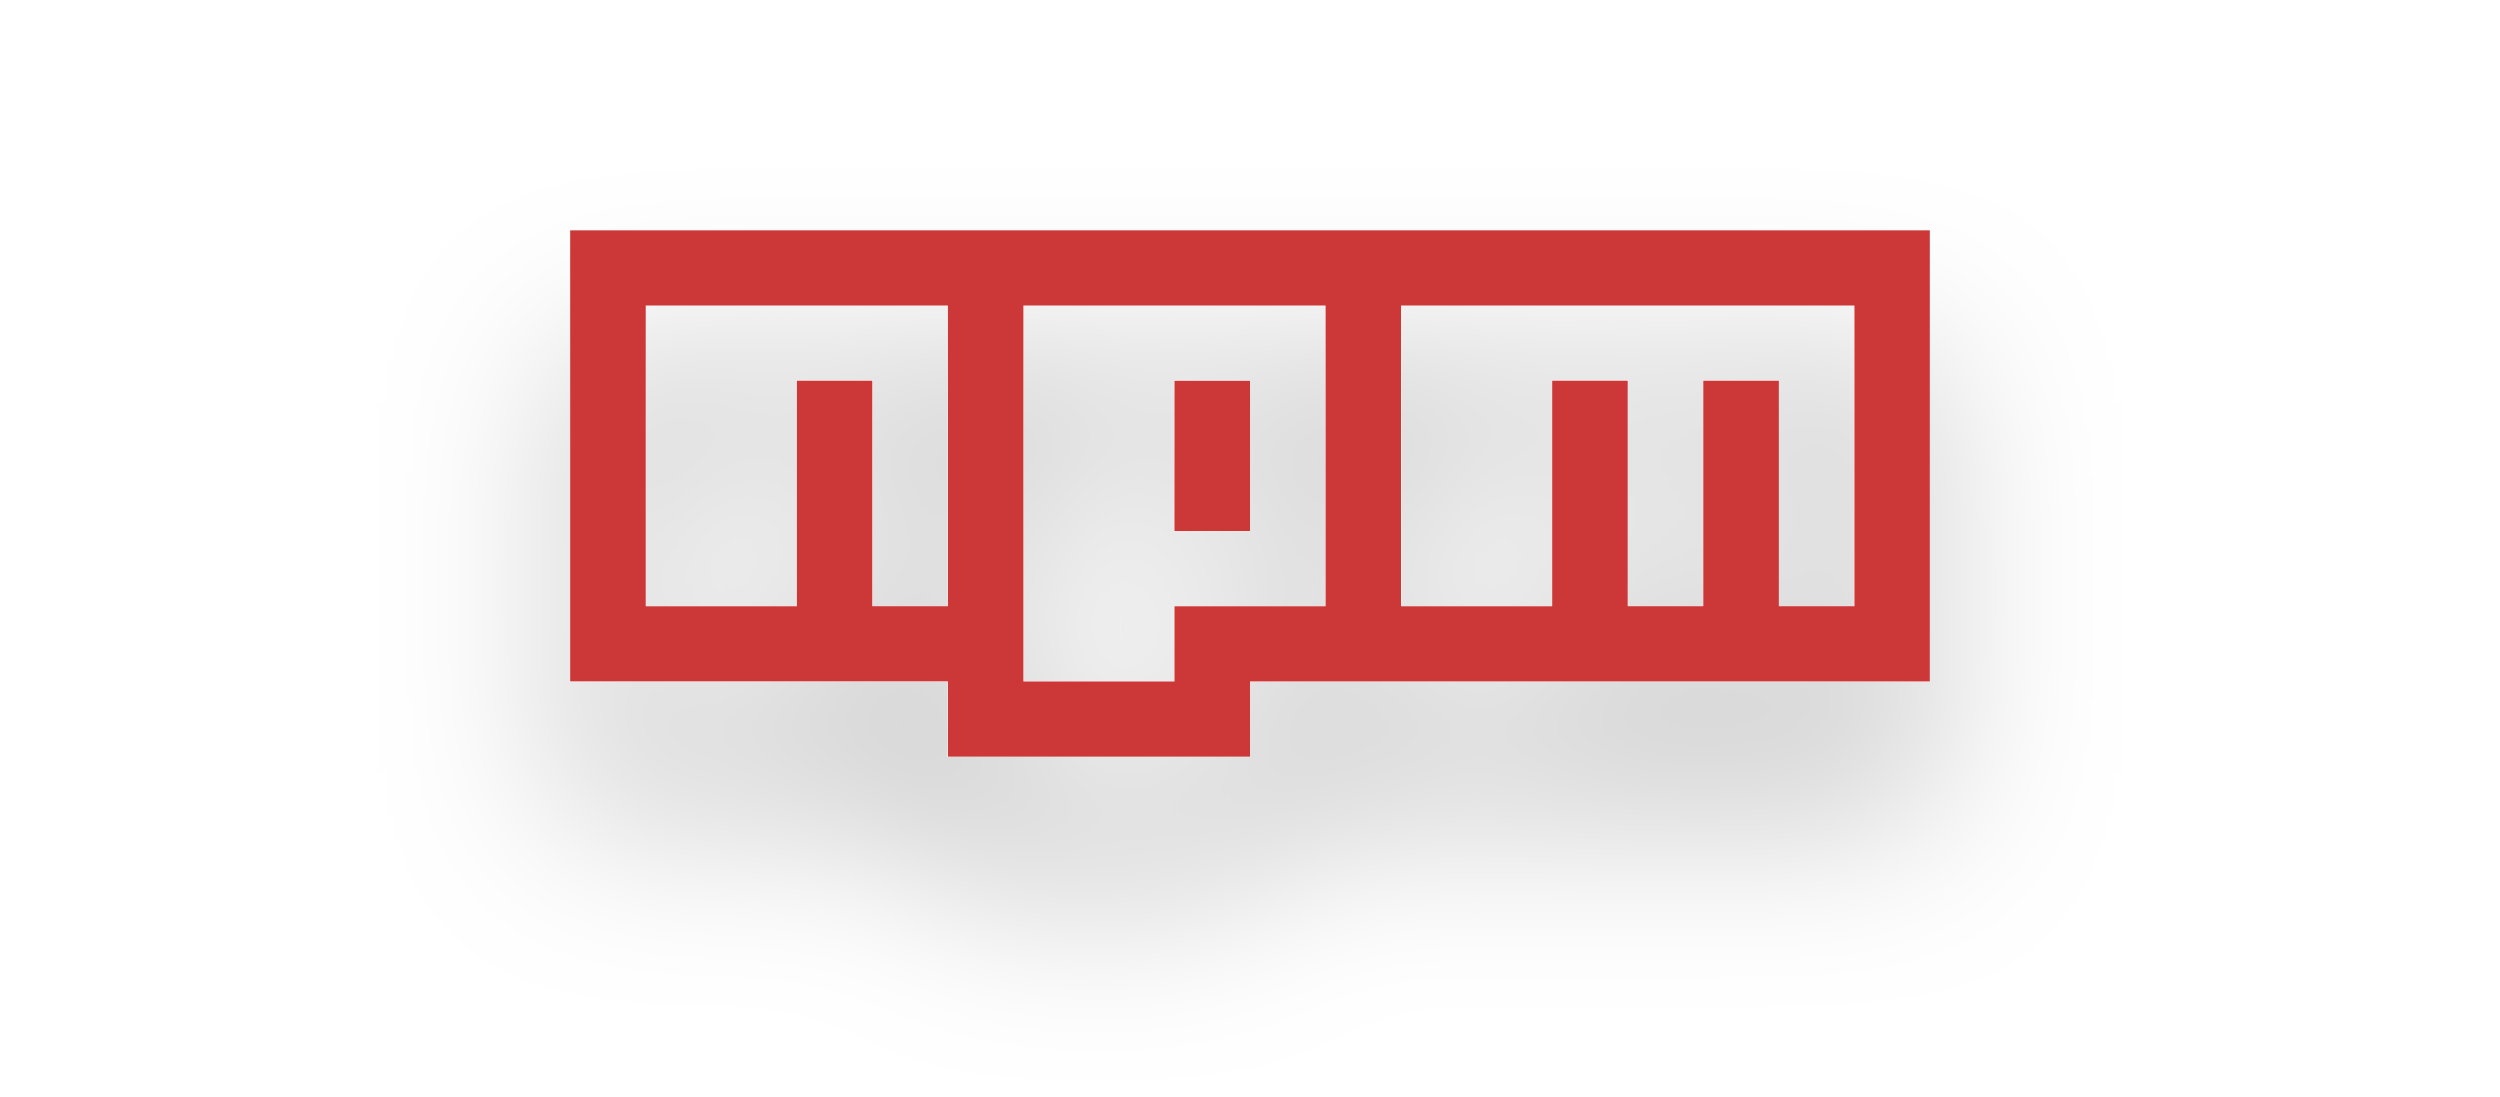
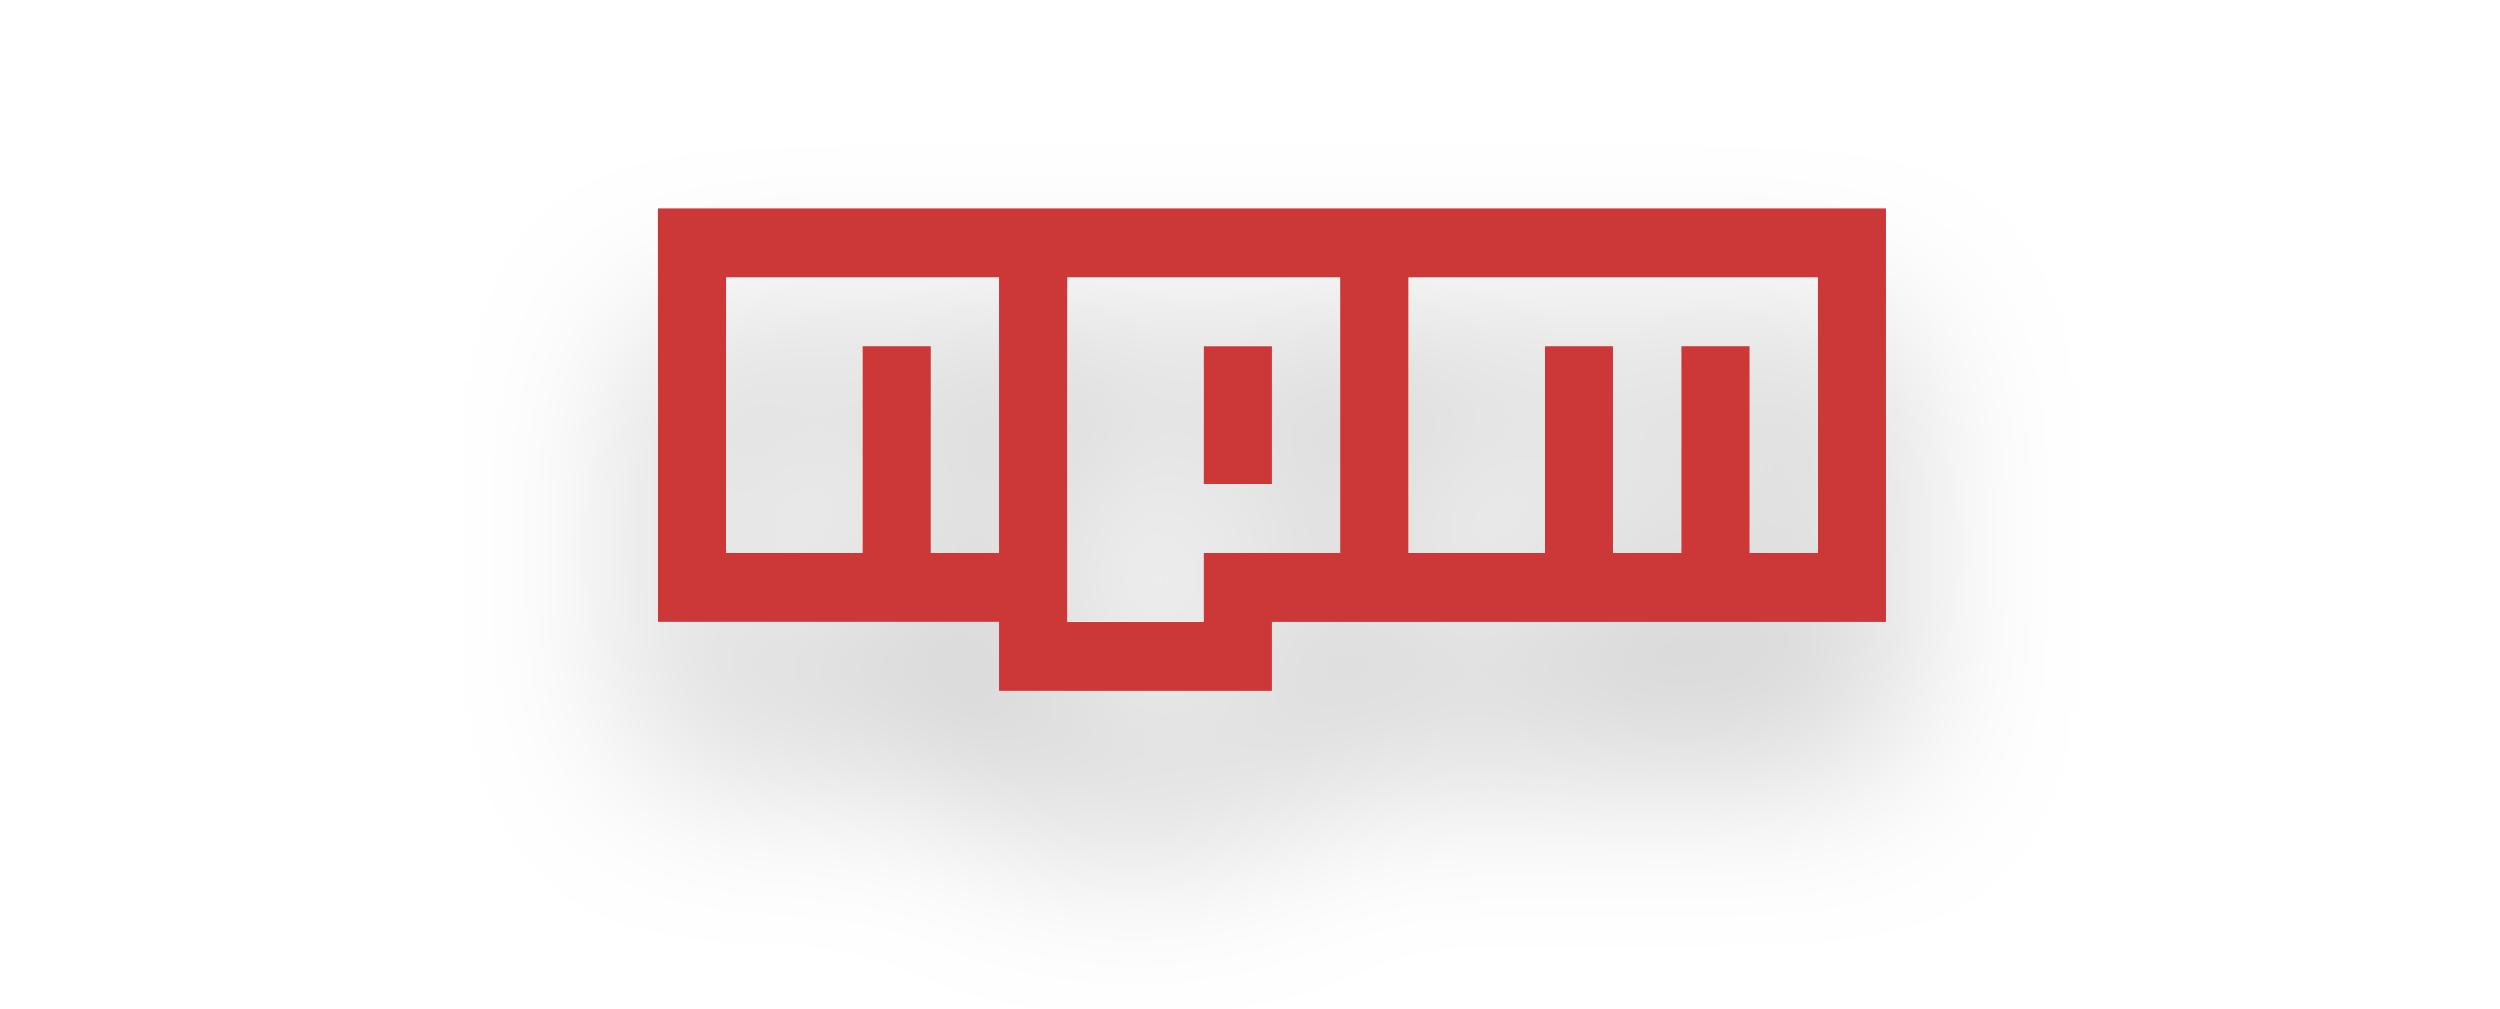
- <svg xmlns="http://www.w3.org/2000/svg" width="57" height="25" viewBox="0 0 57 25" fill="none">
-   <g filter="url(#filter0_d_565_2815)">
-     <path d="M13 5.252H44V15.537H28.5V17.252H21.611V15.536H13V5.252ZM14.723 13.823H18.167V8.679H19.889V13.822H21.611V6.966H14.723V13.823ZM23.334 6.966V15.537H26.778V13.823H30.223V6.966H23.334ZM26.778 8.681H28.5V12.11H26.777L26.778 8.681ZM31.945 6.966V13.823H35.39V8.679H37.112V13.822H38.835V8.679H40.558V13.822H42.281V6.966H31.945Z" fill="#CB3837" />
+ <svg xmlns="http://www.w3.org/2000/svg" width="57" height="23" viewBox="0 0 57 23" fill="none">
+   <g filter="url(#filter0_d_579_1002)">
+     <path d="M15 4.752H43V14.18H29V15.752H22.778V14.179H15V4.752ZM16.556 12.609H19.667V7.894H21.222V12.608H22.778V6.323H16.556V12.609ZM24.334 6.323V14.18H27.445V12.609H30.556V6.323H24.334ZM27.445 7.895H29V11.038H27.444L27.445 7.895ZM32.112 6.323V12.609H35.223V7.894H36.779V12.608H38.335V7.894H39.891V12.608H41.447V6.323H32.112Z" fill="#CB3837" />
  </g>
  <defs>
-     <filter id="filter0_d_565_2815" x="-4" y="-0.248" width="65" height="29" filterUnits="userSpaceOnUse" color-interpolation-filters="sRGB">
+     <filter id="filter0_d_579_1002" x="-4" y="-0.248" width="65" height="29" filterUnits="userSpaceOnUse" color-interpolation-filters="sRGB">
      <feFlood flood-opacity="0" result="BackgroundImageFix" />
      <feColorMatrix in="SourceAlpha" type="matrix" values="0 0 0 0 0 0 0 0 0 0 0 0 0 0 0 0 0 0 127 0" result="hardAlpha" />
      <feOffset dy="3" />
      <feGaussianBlur stdDeviation="2" />
      <feComposite in2="hardAlpha" operator="out" />
      <feColorMatrix type="matrix" values="0 0 0 0 0 0 0 0 0 0 0 0 0 0 0 0 0 0 0.25 0" />
-       <feBlend mode="normal" in2="BackgroundImageFix" result="effect1_dropShadow_565_2815" />
-       <feBlend mode="normal" in="SourceGraphic" in2="effect1_dropShadow_565_2815" result="shape" />
+       <feBlend mode="normal" in2="BackgroundImageFix" result="effect1_dropShadow_579_1002" />
+       <feBlend mode="normal" in="SourceGraphic" in2="effect1_dropShadow_579_1002" result="shape" />
    </filter>
  </defs>
</svg>
